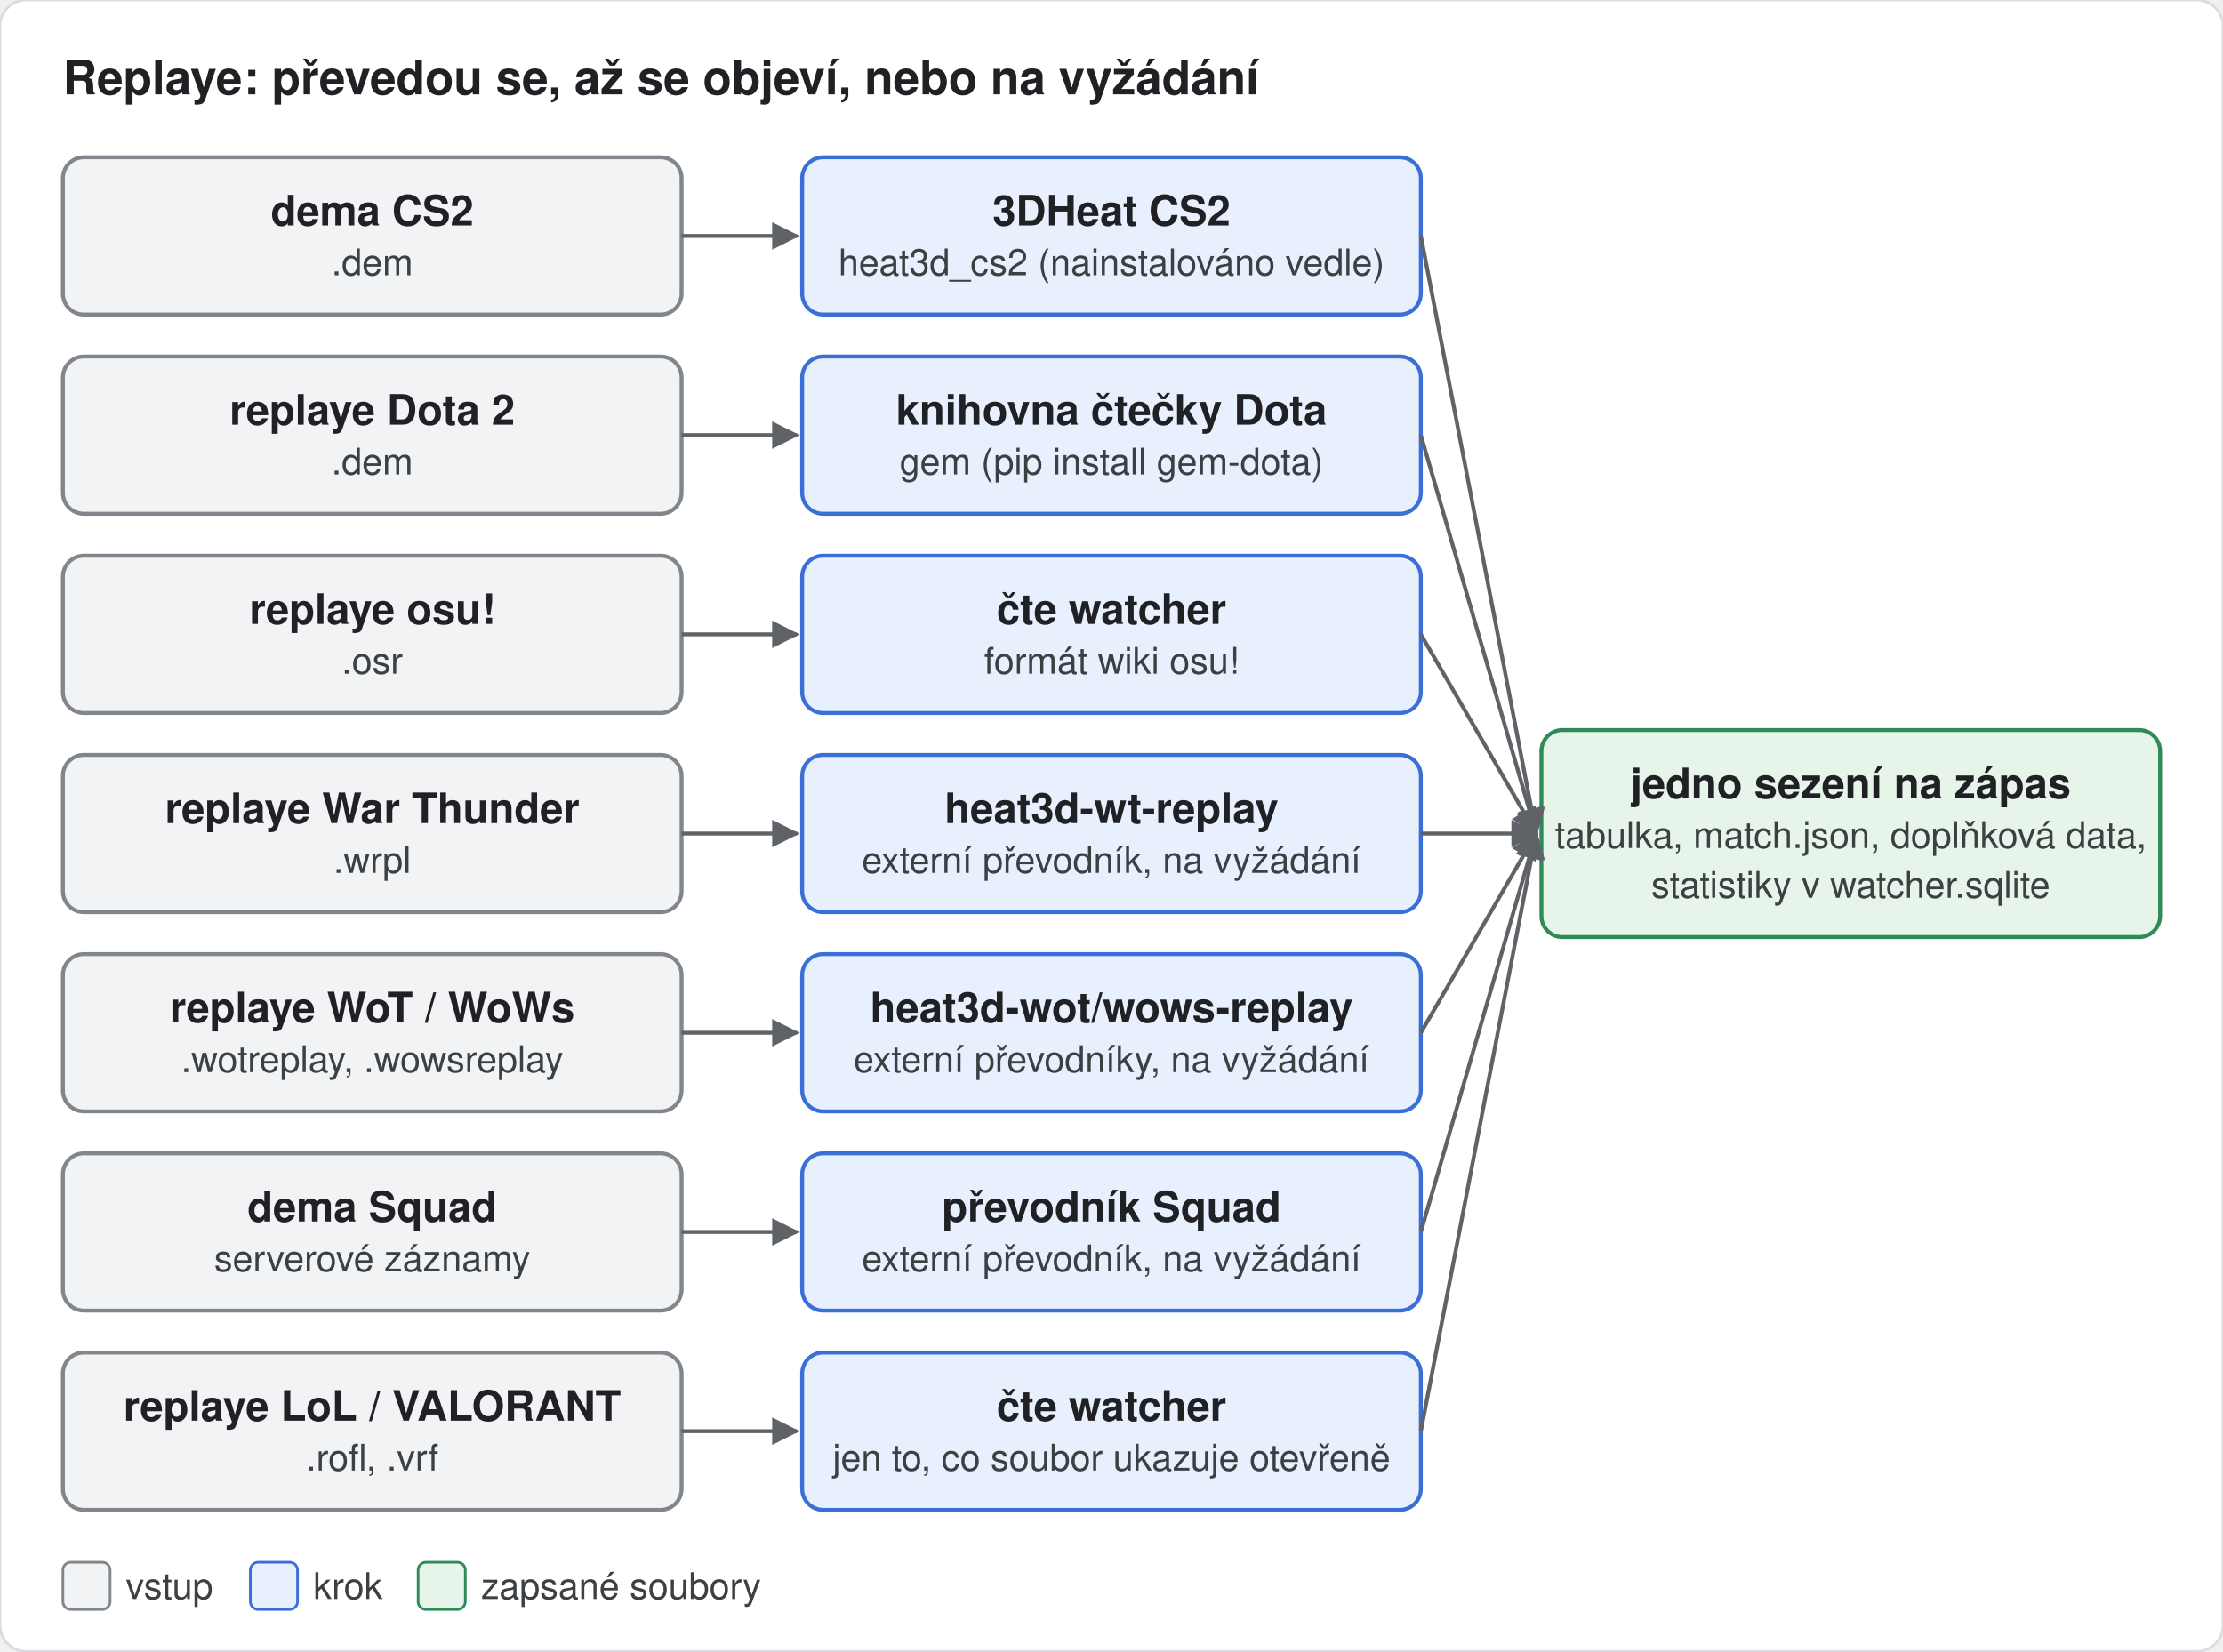
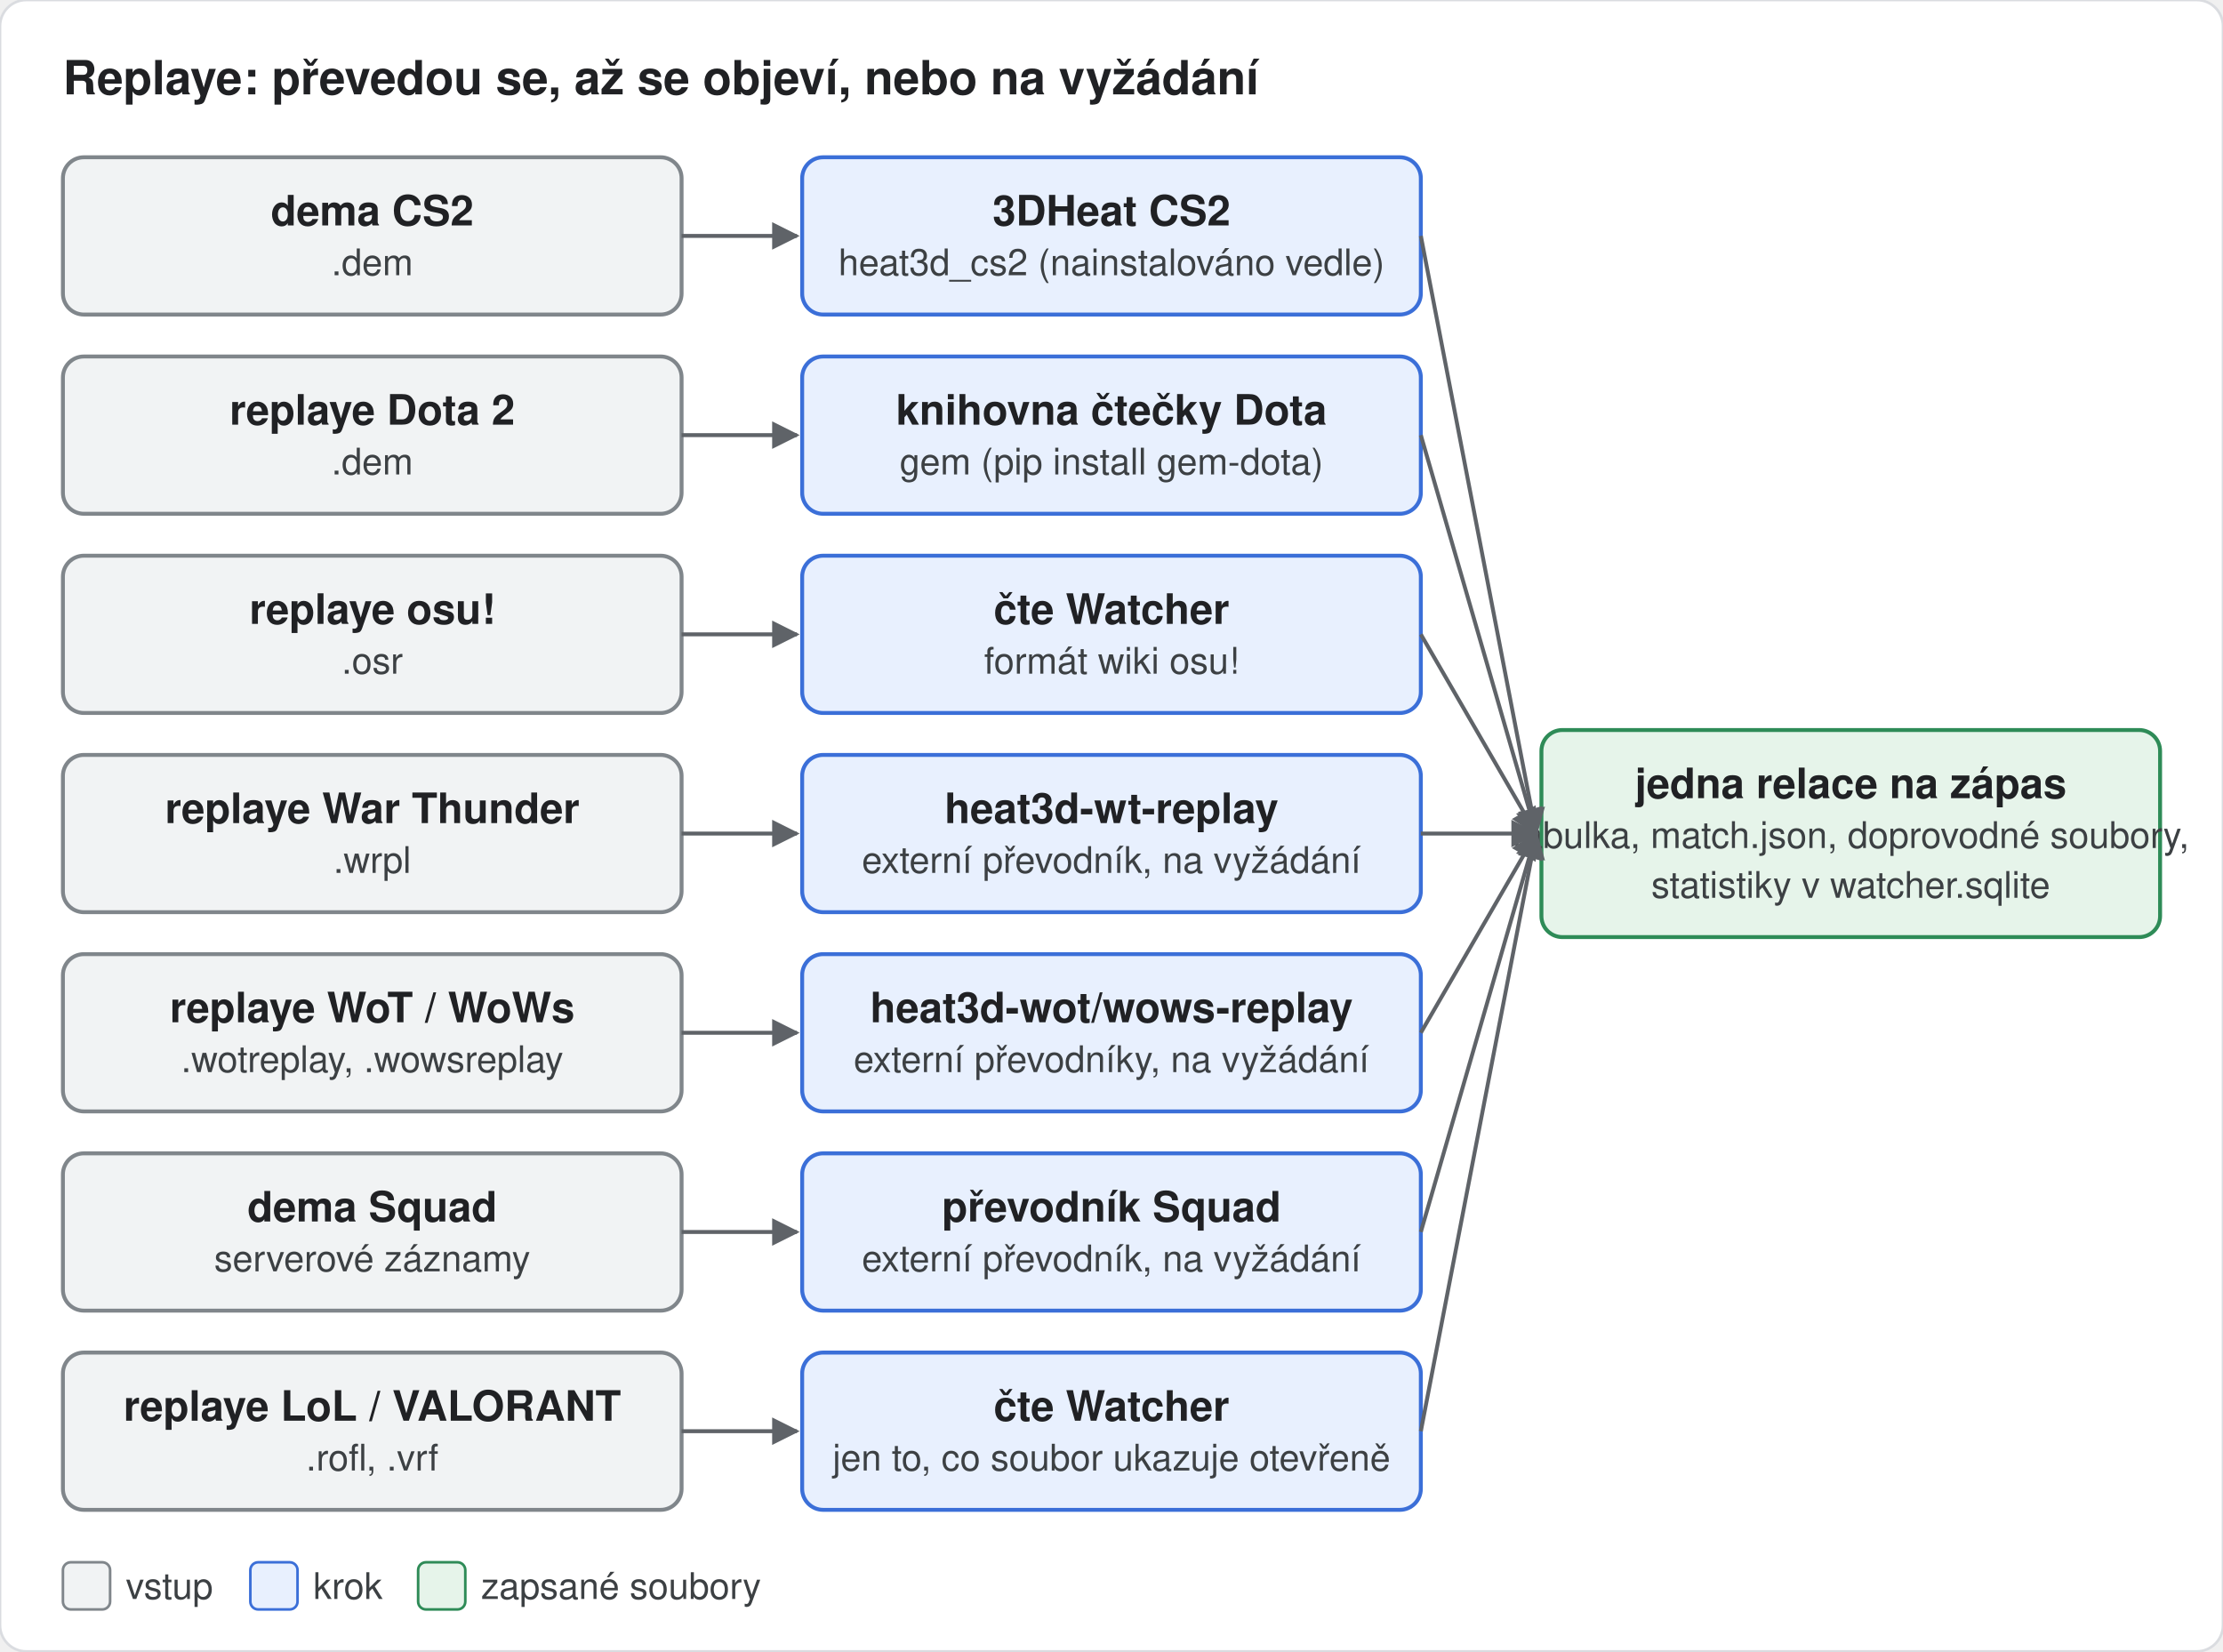
<svg xmlns="http://www.w3.org/2000/svg" width="848" height="630" viewBox="0 0 848 630" font-family="Segoe UI,Helvetica,Arial,sans-serif" role="img" aria-label="Replays: converted when they appear, or on request">
  <defs>
    <marker id="a" viewBox="0 0 10 10" refX="9" refY="5" markerWidth="7" markerHeight="7" orient="auto">
      <path d="M0,0 L10,5 L0,10 z" fill="#5f6368" />
    </marker>
  </defs>
  <rect width="848" height="630" rx="10" fill="#ffffff" stroke="#dadce0" />
  <text x="24" y="36" font-size="18" font-weight="600" fill="#202124">Replaye: převedou se, až se objeví, nebo na vyžádání</text>
  <rect x="24" y="60.0" width="236" height="60" rx="8" fill="#f1f3f4" stroke="#80868b" stroke-width="1.5" />
  <text x="142.0" y="86.0" text-anchor="middle" font-weight="600" font-size="16" fill="#202124">dema CS2</text>
  <text x="142.0" y="105.0" text-anchor="middle" font-size="14" fill="#3c4043">.dem</text>
  <rect x="24" y="136.0" width="236" height="60" rx="8" fill="#f1f3f4" stroke="#80868b" stroke-width="1.5" />
  <text x="142.0" y="162.0" text-anchor="middle" font-weight="600" font-size="16" fill="#202124">replaye Dota 2</text>
  <text x="142.0" y="181.0" text-anchor="middle" font-size="14" fill="#3c4043">.dem</text>
  <rect x="24" y="212.0" width="236" height="60" rx="8" fill="#f1f3f4" stroke="#80868b" stroke-width="1.5" />
  <text x="142.0" y="238.0" text-anchor="middle" font-weight="600" font-size="16" fill="#202124">replaye osu!</text>
  <text x="142.0" y="257.0" text-anchor="middle" font-size="14" fill="#3c4043">.osr</text>
  <rect x="24" y="288.0" width="236" height="60" rx="8" fill="#f1f3f4" stroke="#80868b" stroke-width="1.5" />
  <text x="142.0" y="314.0" text-anchor="middle" font-weight="600" font-size="16" fill="#202124">replaye War Thunder</text>
  <text x="142.0" y="333.0" text-anchor="middle" font-size="14" fill="#3c4043">.wrpl</text>
  <rect x="24" y="364.0" width="236" height="60" rx="8" fill="#f1f3f4" stroke="#80868b" stroke-width="1.5" />
  <text x="142.0" y="390.0" text-anchor="middle" font-weight="600" font-size="16" fill="#202124">replaye WoT / WoWs</text>
  <text x="142.0" y="409.0" text-anchor="middle" font-size="14" fill="#3c4043">.wotreplay, .wowsreplay</text>
  <rect x="24" y="440.0" width="236" height="60" rx="8" fill="#f1f3f4" stroke="#80868b" stroke-width="1.5" />
  <text x="142.0" y="466.0" text-anchor="middle" font-weight="600" font-size="16" fill="#202124">dema Squad</text>
  <text x="142.0" y="485.0" text-anchor="middle" font-size="14" fill="#3c4043">serverové záznamy</text>
  <rect x="24" y="516.0" width="236" height="60" rx="8" fill="#f1f3f4" stroke="#80868b" stroke-width="1.5" />
  <text x="142.0" y="542.0" text-anchor="middle" font-weight="600" font-size="16" fill="#202124">replaye LoL / VALORANT</text>
  <text x="142.0" y="561.0" text-anchor="middle" font-size="14" fill="#3c4043">.rofl, .vrf</text>
  <rect x="306" y="60.0" width="236" height="60" rx="8" fill="#e8f0fe" stroke="#3b6fd8" stroke-width="1.5" />
  <text x="424.0" y="86.0" text-anchor="middle" font-weight="600" font-size="16" fill="#202124">3DHeat CS2</text>
  <text x="424.0" y="105.0" text-anchor="middle" font-size="14" fill="#3c4043">heat3d_cs2 (nainstalováno vedle)</text>
  <rect x="306" y="136.0" width="236" height="60" rx="8" fill="#e8f0fe" stroke="#3b6fd8" stroke-width="1.5" />
  <text x="424.0" y="162.0" text-anchor="middle" font-weight="600" font-size="16" fill="#202124">knihovna čtečky Dota</text>
  <text x="424.0" y="181.0" text-anchor="middle" font-size="14" fill="#3c4043">gem (pip install gem-dota)</text>
  <rect x="306" y="212.0" width="236" height="60" rx="8" fill="#e8f0fe" stroke="#3b6fd8" stroke-width="1.5" />
-   <text x="424.0" y="238.0" text-anchor="middle" font-weight="600" font-size="16" fill="#202124">čte watcher</text>
+   <text x="424.0" y="238.0" text-anchor="middle" font-weight="600" font-size="16" fill="#202124">čte Watcher</text>
  <text x="424.0" y="257.0" text-anchor="middle" font-size="14" fill="#3c4043">formát wiki osu!</text>
  <rect x="306" y="288.0" width="236" height="60" rx="8" fill="#e8f0fe" stroke="#3b6fd8" stroke-width="1.5" />
  <text x="424.0" y="314.0" text-anchor="middle" font-weight="600" font-size="16" fill="#202124">heat3d-wt-replay</text>
  <text x="424.0" y="333.0" text-anchor="middle" font-size="14" fill="#3c4043">externí převodník, na vyžádání</text>
  <rect x="306" y="364.0" width="236" height="60" rx="8" fill="#e8f0fe" stroke="#3b6fd8" stroke-width="1.5" />
  <text x="424.0" y="390.0" text-anchor="middle" font-weight="600" font-size="16" fill="#202124">heat3d-wot/wows-replay</text>
  <text x="424.0" y="409.0" text-anchor="middle" font-size="14" fill="#3c4043">externí převodníky, na vyžádání</text>
  <rect x="306" y="440.0" width="236" height="60" rx="8" fill="#e8f0fe" stroke="#3b6fd8" stroke-width="1.5" />
  <text x="424.0" y="466.0" text-anchor="middle" font-weight="600" font-size="16" fill="#202124">převodník Squad</text>
  <text x="424.0" y="485.0" text-anchor="middle" font-size="14" fill="#3c4043">externí převodník, na vyžádání</text>
  <rect x="306" y="516.0" width="236" height="60" rx="8" fill="#e8f0fe" stroke="#3b6fd8" stroke-width="1.5" />
-   <text x="424.0" y="542.0" text-anchor="middle" font-weight="600" font-size="16" fill="#202124">čte watcher</text>
+   <text x="424.0" y="542.0" text-anchor="middle" font-weight="600" font-size="16" fill="#202124">čte Watcher</text>
  <text x="424.0" y="561.0" text-anchor="middle" font-size="14" fill="#3c4043">jen to, co soubor ukazuje otevřeně</text>
  <rect x="588" y="278.5" width="236" height="79" rx="8" fill="#e6f4ea" stroke="#2e8b57" stroke-width="1.5" />
-   <text x="706.0" y="304.5" text-anchor="middle" font-weight="600" font-size="16" fill="#202124">jedno sezení na zápas</text>
-   <text x="706.0" y="323.5" text-anchor="middle" font-size="14" fill="#3c4043">tabulka, match.json, doplňková data,</text>
+   <text x="706.0" y="304.5" text-anchor="middle" font-weight="600" font-size="16" fill="#202124">jedna relace na zápas</text>
+   <text x="706.0" y="323.5" text-anchor="middle" font-size="14" fill="#3c4043">tabulka, match.json, doprovodné soubory,</text>
  <text x="706.0" y="342.5" text-anchor="middle" font-size="14" fill="#3c4043">statistiky v watcher.sqlite</text>
  <line x1="260" y1="90.0" x2="304" y2="90.0" stroke="#5f6368" stroke-width="1.5" marker-end="url(#a)" />
  <line x1="260" y1="166.0" x2="304" y2="166.0" stroke="#5f6368" stroke-width="1.5" marker-end="url(#a)" />
  <line x1="260" y1="242.0" x2="304" y2="242.0" stroke="#5f6368" stroke-width="1.5" marker-end="url(#a)" />
  <line x1="260" y1="318.0" x2="304" y2="318.0" stroke="#5f6368" stroke-width="1.5" marker-end="url(#a)" />
  <line x1="260" y1="394.0" x2="304" y2="394.0" stroke="#5f6368" stroke-width="1.5" marker-end="url(#a)" />
  <line x1="260" y1="470.0" x2="304" y2="470.0" stroke="#5f6368" stroke-width="1.5" marker-end="url(#a)" />
  <line x1="260" y1="546.0" x2="304" y2="546.0" stroke="#5f6368" stroke-width="1.5" marker-end="url(#a)" />
  <line x1="542" y1="90.0" x2="586" y2="318.0" stroke="#5f6368" stroke-width="1.5" marker-end="url(#a)" />
  <line x1="542" y1="166.0" x2="586" y2="318.0" stroke="#5f6368" stroke-width="1.5" marker-end="url(#a)" />
  <line x1="542" y1="242.0" x2="586" y2="318.0" stroke="#5f6368" stroke-width="1.5" marker-end="url(#a)" />
  <line x1="542" y1="318.0" x2="586" y2="318.0" stroke="#5f6368" stroke-width="1.5" marker-end="url(#a)" />
  <line x1="542" y1="394.0" x2="586" y2="318.0" stroke="#5f6368" stroke-width="1.5" marker-end="url(#a)" />
  <line x1="542" y1="470.0" x2="586" y2="318.0" stroke="#5f6368" stroke-width="1.5" marker-end="url(#a)" />
  <line x1="542" y1="546.0" x2="586" y2="318.0" stroke="#5f6368" stroke-width="1.5" marker-end="url(#a)" />
  <rect x="24" y="596" width="18" height="18" rx="3" fill="#f1f3f4" stroke="#80868b" />
  <text x="48" y="610" font-size="14" fill="#3c4043">vstup</text>
  <rect x="95.5" y="596" width="18" height="18" rx="3" fill="#e8f0fe" stroke="#3b6fd8" />
  <text x="119.5" y="610" font-size="14" fill="#3c4043">krok</text>
  <rect x="159.5" y="596" width="18" height="18" rx="3" fill="#e6f4ea" stroke="#2e8b57" />
  <text x="183.5" y="610" font-size="14" fill="#3c4043">zapsané soubory</text>
</svg>
